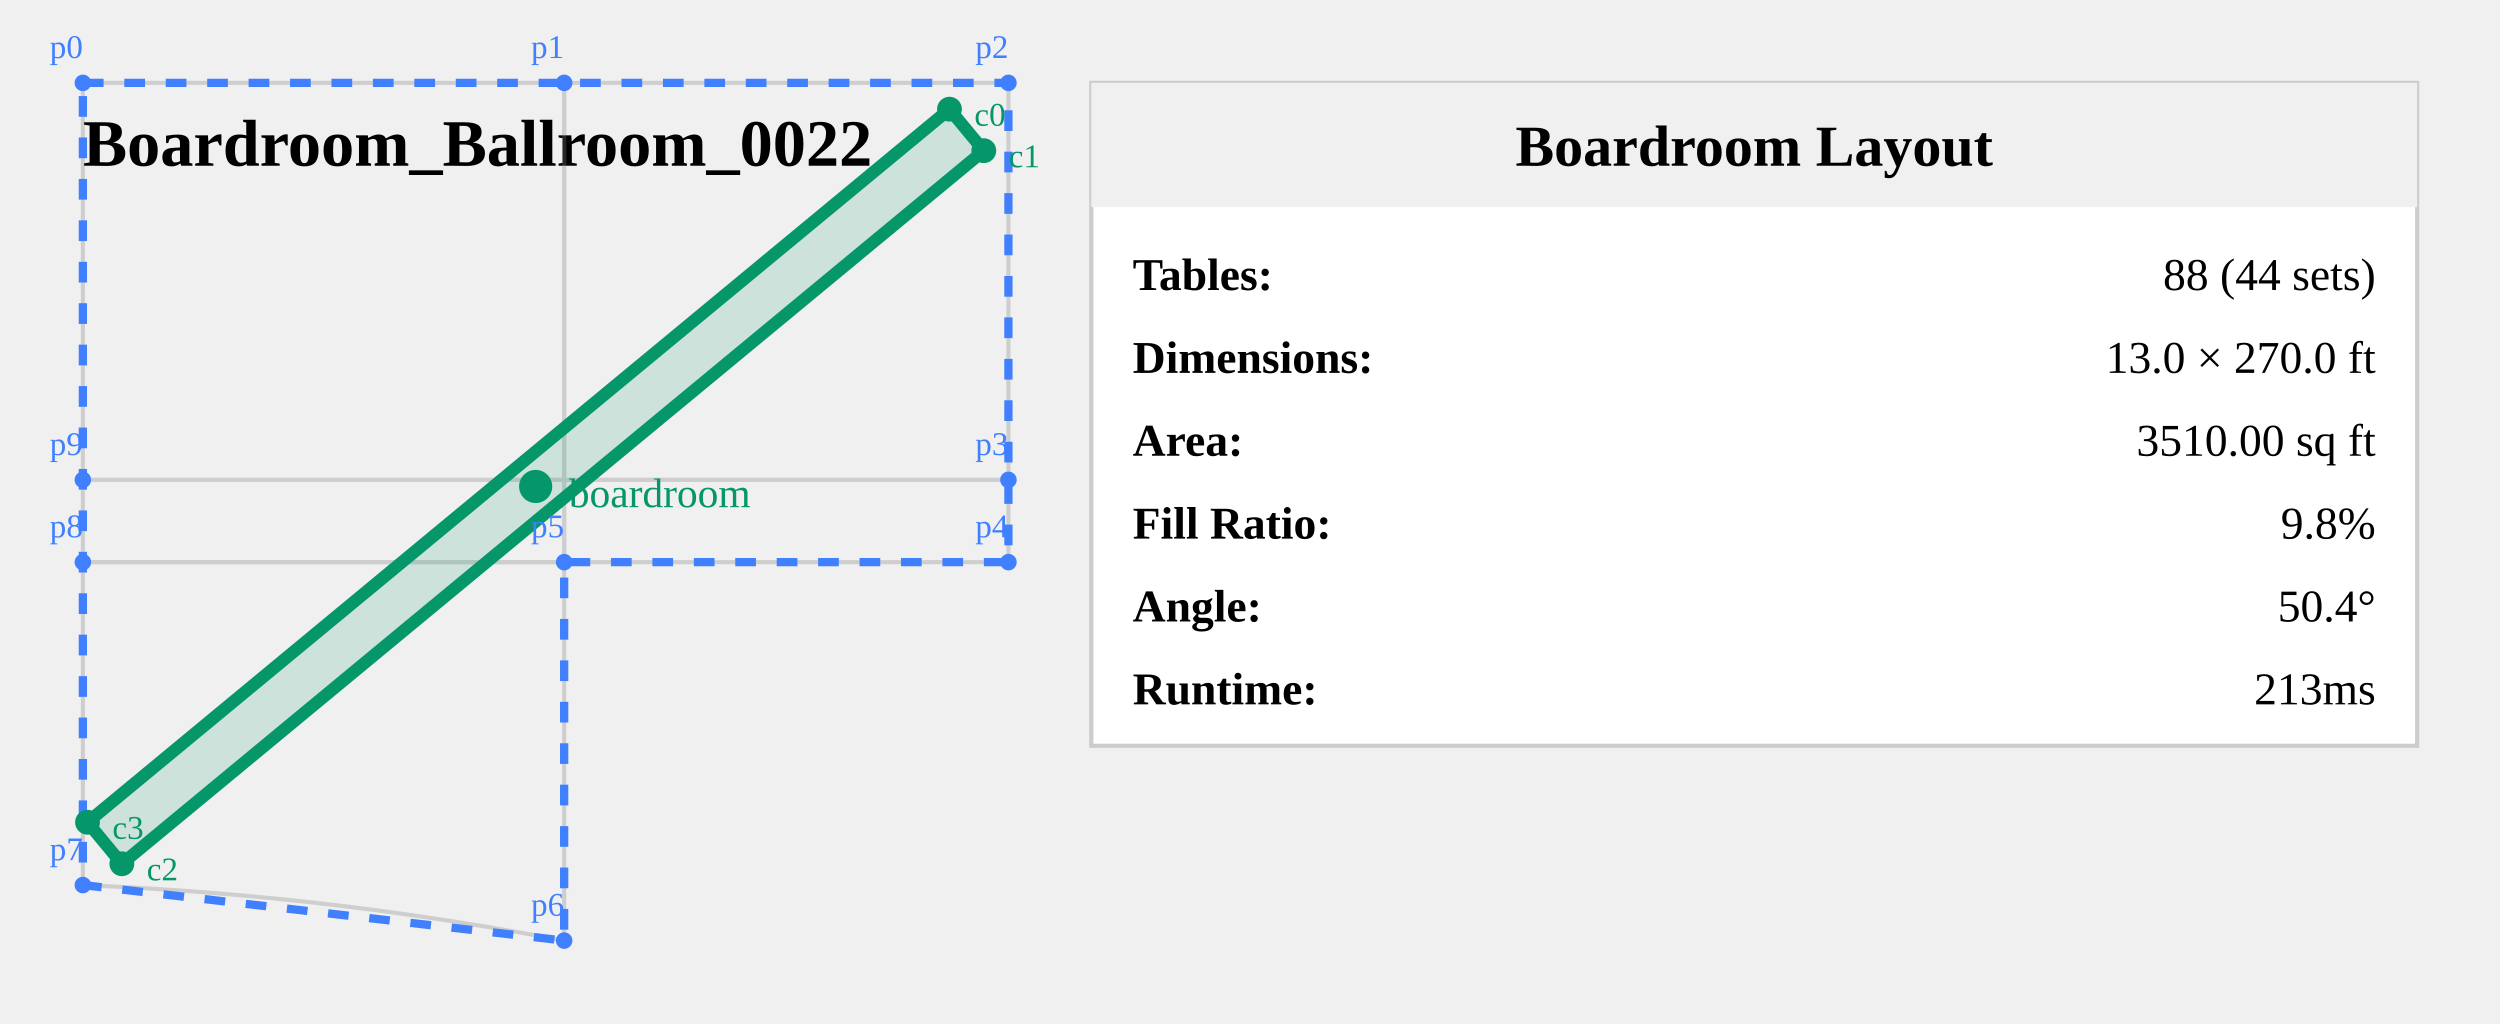
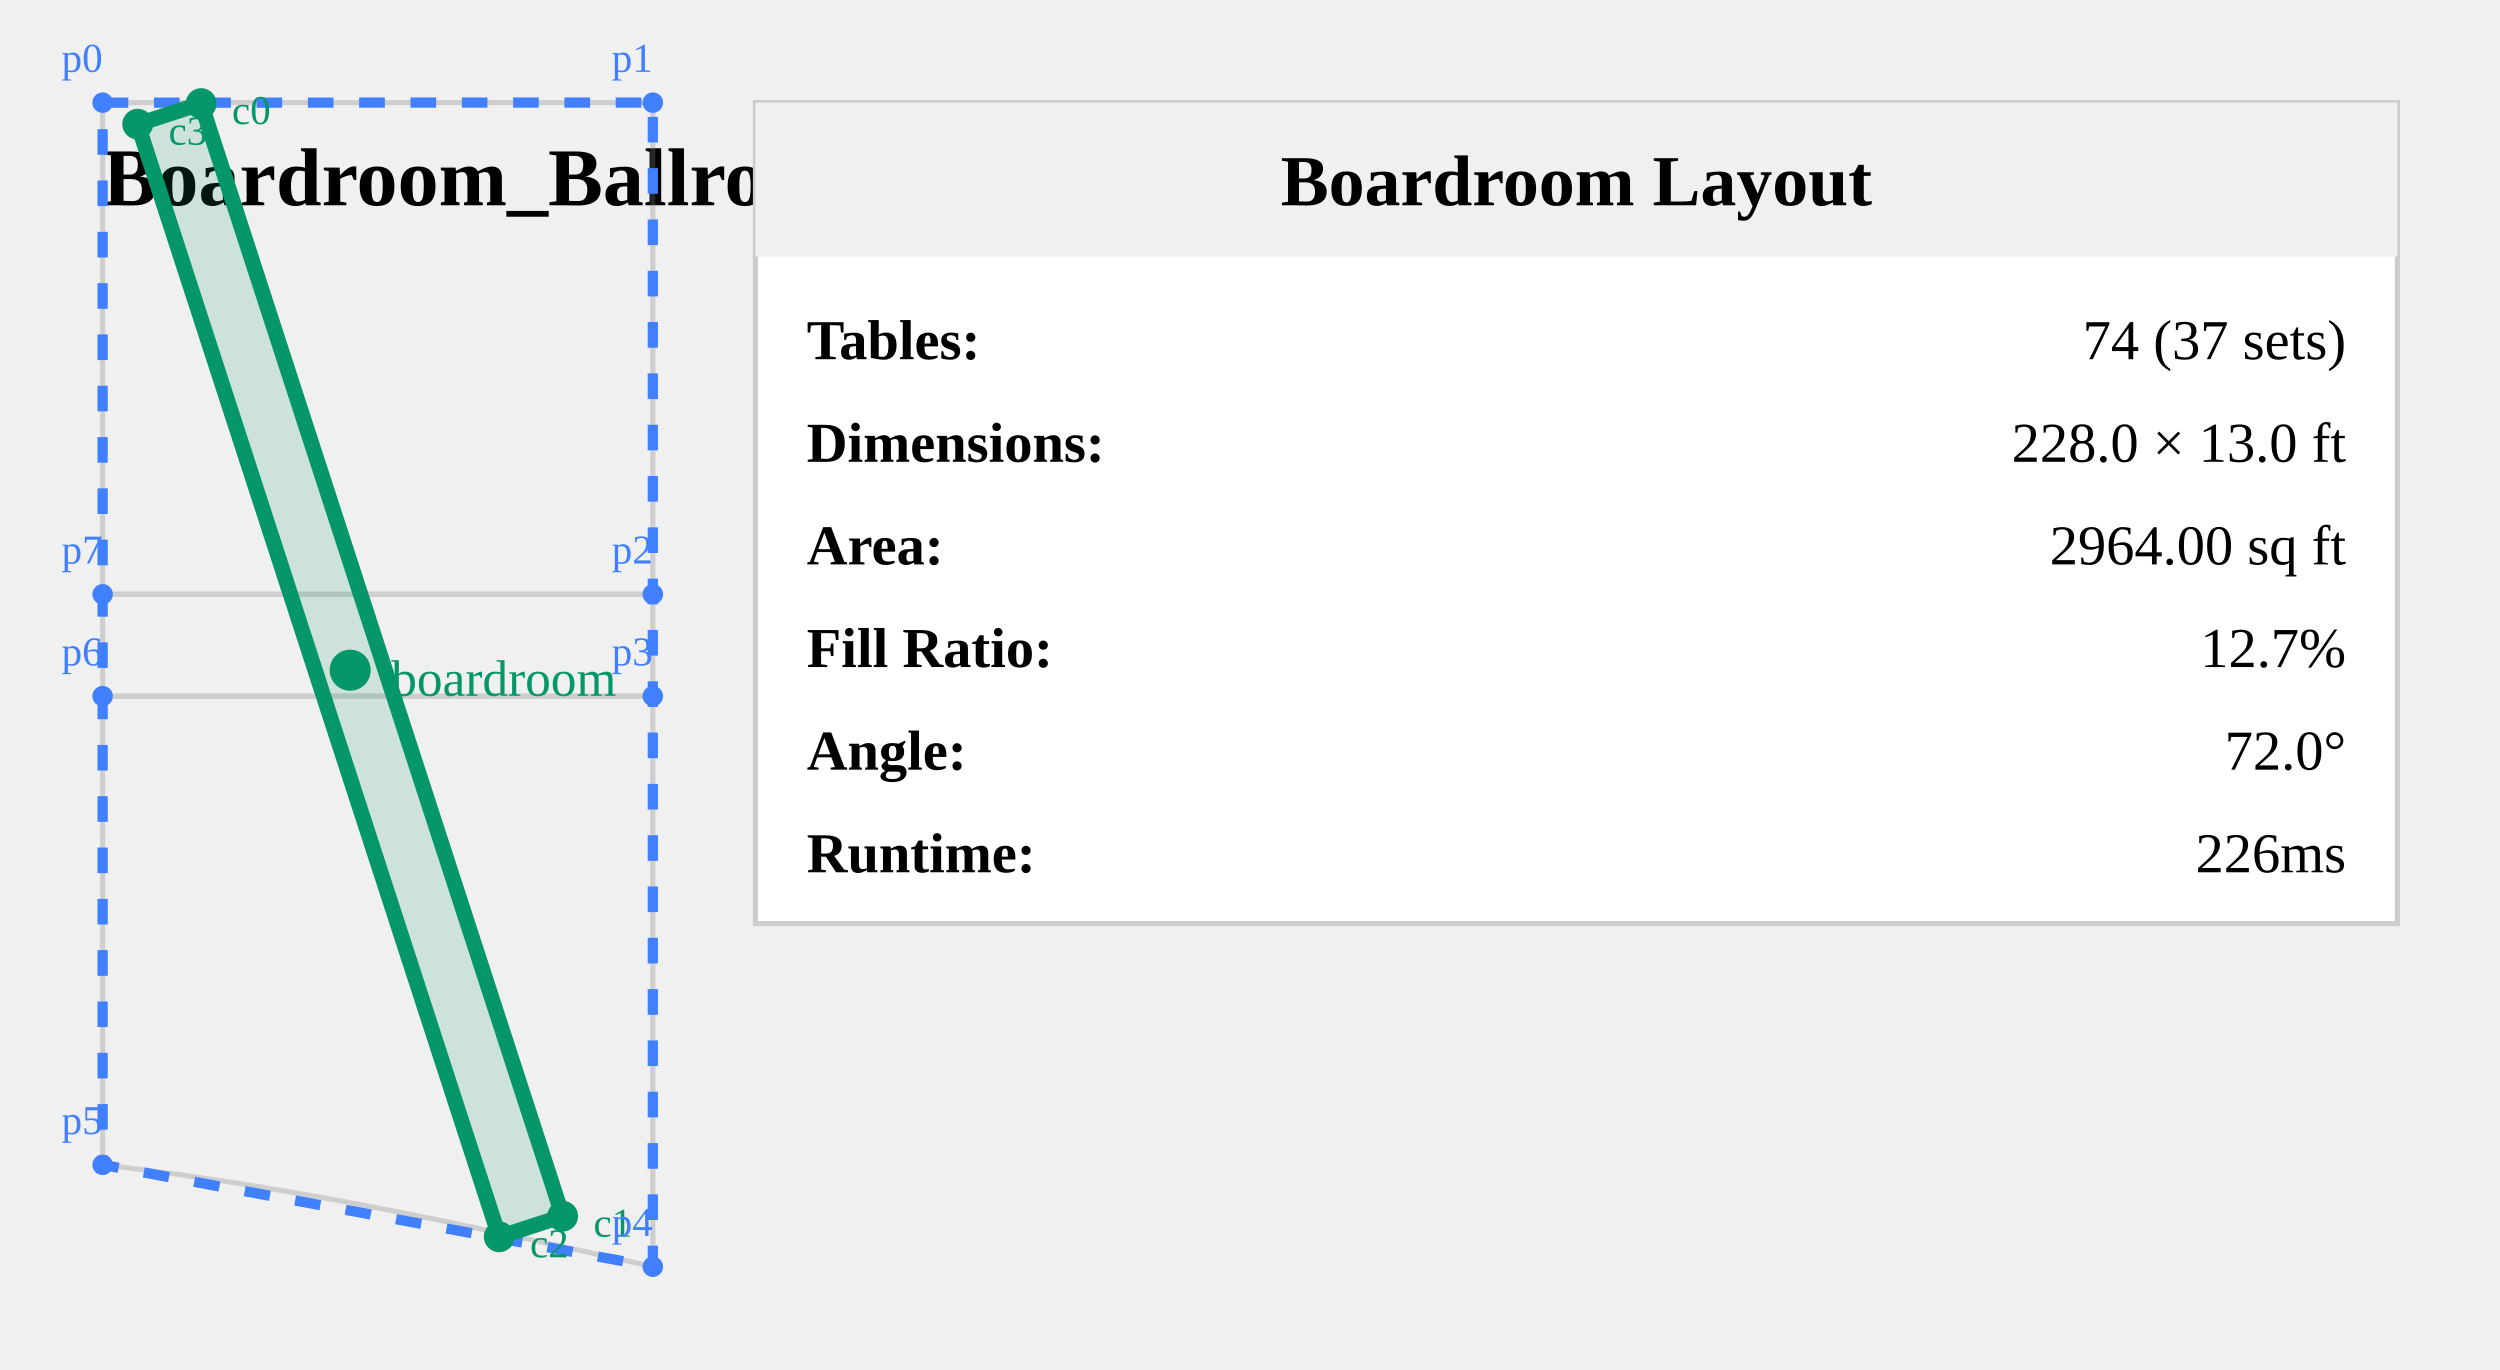
- <svg xmlns="http://www.w3.org/2000/svg" viewBox="214.808 12.256 603.39 247.02" width="603.39" height="247.02" style="background: white;">
-   <text x="234.808" y="52.256" font-size="16" font-weight="bold" fill="#000">
+ <svg xmlns="http://www.w3.org/2000/svg" viewBox="330.97 12.256 487.229 266.877" width="487.229" height="266.877" style="background: white;">
+   <text x="350.97" y="52.256" font-size="16" font-weight="bold" fill="#000">
    Boardroom_Ballroom_0022
  </text>
  <g opacity="0.3">
-     <path id="Ballroom_Aisle_12" d="m 350.971,128.077 v 19.857 H 234.808 v -19.857 z" fill="none" stroke="#808080" stroke-width="1" />
    <path id="Ballroom_Aisle_34" d="m 458.199,128.077 v 19.857 l -107.227,0 v -19.857 z" fill="none" stroke="#808080" stroke-width="1" />
-     <path id="Ballroom_Room_1" d="M 350.971,32.256 V 128.077 H 234.808 V 32.256 Z" fill="none" stroke="#808080" stroke-width="1" />
-     <path id="Ballroom_Room_2" d="m 350.971,147.934 v 91.342 c -40.533,-7.655 -76.621,-11.705 -116.163,-13.405 v -77.936 z" fill="none" stroke="#808080" stroke-width="1" />
    <path id="Ballroom_Room_3" d="m 458.199,32.256 0,95.822 H 350.971 V 32.256 Z" fill="none" stroke="#808080" stroke-width="1" />
+     <path id="Ballroom_Room_4" d="m 458.199,147.934 v 111.199 c -39.142,-8.772 -69.833,-15.498 -107.227,-19.857 v -91.342 z" fill="none" stroke="#808080" stroke-width="1" />
  </g>
-   <polygon points="234.81,32.26 350.971,32.256 458.199,32.256 458.199,128.077 458.199,147.934 350.971,147.934 350.971,239.276 234.808,225.871 234.808,147.934 234.808,128.077" fill="none" stroke="#4080ff" stroke-width="2" stroke-dasharray="5,5" />
-   <polygon points="443.97,38.608 452.256,48.624 244.218,220.729 235.931,210.712" fill="rgba(5, 150, 105, 0.15)" stroke="#059669" stroke-width="3" />
-   <circle cx="344.094" cy="129.668" r="4" fill="#059669" />
-   <text x="352.094" y="134.668" font-size="10" fill="#059669">boardroom</text>
-   <circle cx="443.97" cy="38.608" r="3" fill="#059669" />
-   <text x="449.97" y="42.608" font-size="8" fill="#059669">c0</text>
-   <circle cx="452.256" cy="48.624" r="3" fill="#059669" />
-   <text x="458.256" y="52.624" font-size="8" fill="#059669">c1</text>
-   <circle cx="244.218" cy="220.729" r="3" fill="#059669" />
-   <text x="250.218" y="224.729" font-size="8" fill="#059669">c2</text>
-   <circle cx="235.931" cy="210.712" r="3" fill="#059669" />
-   <text x="241.931" y="214.712" font-size="8" fill="#059669">c3</text>
-   <circle cx="234.81" cy="32.26" r="2" fill="#4080ff" />
-   <text x="226.81" y="26.26" font-size="8" fill="#4080ff">p0</text>
-   <circle cx="350.971" cy="32.256" r="2" fill="#4080ff" />
-   <text x="342.971" y="26.256" font-size="8" fill="#4080ff">p1</text>
+   <polygon points="350.97,32.26 458.199,32.256 458.199,128.077 458.199,147.934 458.199,259.133 350.971,239.276 350.971,147.934 350.971,128.077" fill="none" stroke="#4080ff" stroke-width="2" stroke-dasharray="5,5" />
+   <polygon points="370.171,32.44 440.626,249.281 428.263,253.298 357.807,36.457" fill="rgba(5, 150, 105, 0.15)" stroke="#059669" stroke-width="3" />
+   <circle cx="399.217" cy="142.869" r="4" fill="#059669" />
+   <text x="407.217" y="147.869" font-size="10" fill="#059669">boardroom</text>
+   <circle cx="370.171" cy="32.44" r="3" fill="#059669" />
+   <text x="376.171" y="36.44" font-size="8" fill="#059669">c0</text>
+   <circle cx="440.626" cy="249.281" r="3" fill="#059669" />
+   <text x="446.626" y="253.281" font-size="8" fill="#059669">c1</text>
+   <circle cx="428.263" cy="253.298" r="3" fill="#059669" />
+   <text x="434.263" y="257.298" font-size="8" fill="#059669">c2</text>
+   <circle cx="357.807" cy="36.457" r="3" fill="#059669" />
+   <text x="363.807" y="40.457" font-size="8" fill="#059669">c3</text>
+   <circle cx="350.97" cy="32.26" r="2" fill="#4080ff" />
+   <text x="342.97" y="26.26" font-size="8" fill="#4080ff">p0</text>
  <circle cx="458.199" cy="32.256" r="2" fill="#4080ff" />
-   <text x="450.199" y="26.256" font-size="8" fill="#4080ff">p2</text>
+   <text x="450.199" y="26.256" font-size="8" fill="#4080ff">p1</text>
  <circle cx="458.199" cy="128.077" r="2" fill="#4080ff" />
-   <text x="450.199" y="122.077" font-size="8" fill="#4080ff">p3</text>
+   <text x="450.199" y="122.077" font-size="8" fill="#4080ff">p2</text>
  <circle cx="458.199" cy="147.934" r="2" fill="#4080ff" />
-   <text x="450.199" y="141.934" font-size="8" fill="#4080ff">p4</text>
+   <text x="450.199" y="141.934" font-size="8" fill="#4080ff">p3</text>
+   <circle cx="458.199" cy="259.133" r="2" fill="#4080ff" />
+   <text x="450.199" y="253.133" font-size="8" fill="#4080ff">p4</text>
+   <circle cx="350.971" cy="239.276" r="2" fill="#4080ff" />
+   <text x="342.971" y="233.276" font-size="8" fill="#4080ff">p5</text>
  <circle cx="350.971" cy="147.934" r="2" fill="#4080ff" />
-   <text x="342.971" y="141.934" font-size="8" fill="#4080ff">p5</text>
-   <circle cx="350.971" cy="239.276" r="2" fill="#4080ff" />
-   <text x="342.971" y="233.276" font-size="8" fill="#4080ff">p6</text>
-   <circle cx="234.808" cy="225.871" r="2" fill="#4080ff" />
-   <text x="226.808" y="219.871" font-size="8" fill="#4080ff">p7</text>
-   <circle cx="234.808" cy="147.934" r="2" fill="#4080ff" />
-   <text x="226.808" y="141.934" font-size="8" fill="#4080ff">p8</text>
-   <circle cx="234.808" cy="128.077" r="2" fill="#4080ff" />
-   <text x="226.808" y="122.077" font-size="8" fill="#4080ff">p9</text>
+   <text x="342.971" y="141.934" font-size="8" fill="#4080ff">p6</text>
+   <circle cx="350.971" cy="128.077" r="2" fill="#4080ff" />
+   <text x="342.971" y="122.077" font-size="8" fill="#4080ff">p7</text>
  <g transform="translate(478.1986, 32.25559)">
    <rect x="0" y="0" width="320" height="160" fill="white" stroke="#ccc" stroke-width="1" />
    <rect x="0" y="0" width="320" height="30" fill="#f0f0f0" />
    <text x="160" y="20" font-size="14" font-weight="bold" text-anchor="middle">Boardroom Layout</text>
    <text x="10" y="50" font-size="11" font-weight="bold">Tables:</text>
-     <text x="310" y="50" font-size="11" text-anchor="end">88 (44 sets)</text>
+     <text x="310" y="50" font-size="11" text-anchor="end">74 (37 sets)</text>
    <text x="10" y="70" font-size="11" font-weight="bold">Dimensions:</text>
-     <text x="310" y="70" font-size="11" text-anchor="end">13.0 × 270.0 ft</text>
+     <text x="310" y="70" font-size="11" text-anchor="end">228.0 × 13.0 ft</text>
    <text x="10" y="90" font-size="11" font-weight="bold">Area:</text>
-     <text x="310" y="90" font-size="11" text-anchor="end">3510.00 sq ft</text>
+     <text x="310" y="90" font-size="11" text-anchor="end">2964.00 sq ft</text>
    <text x="10" y="110" font-size="11" font-weight="bold">Fill Ratio:</text>
-     <text x="310" y="110" font-size="11" text-anchor="end">9.8%</text>
+     <text x="310" y="110" font-size="11" text-anchor="end">12.7%</text>
    <text x="10" y="130" font-size="11" font-weight="bold">Angle:</text>
-     <text x="310" y="130" font-size="11" text-anchor="end">50.4°</text>
+     <text x="310" y="130" font-size="11" text-anchor="end">72.0°</text>
    <text x="10" y="150" font-size="11" font-weight="bold">Runtime:</text>
-     <text x="310" y="150" font-size="11" text-anchor="end">213ms</text>
+     <text x="310" y="150" font-size="11" text-anchor="end">226ms</text>
  </g>
</svg>
